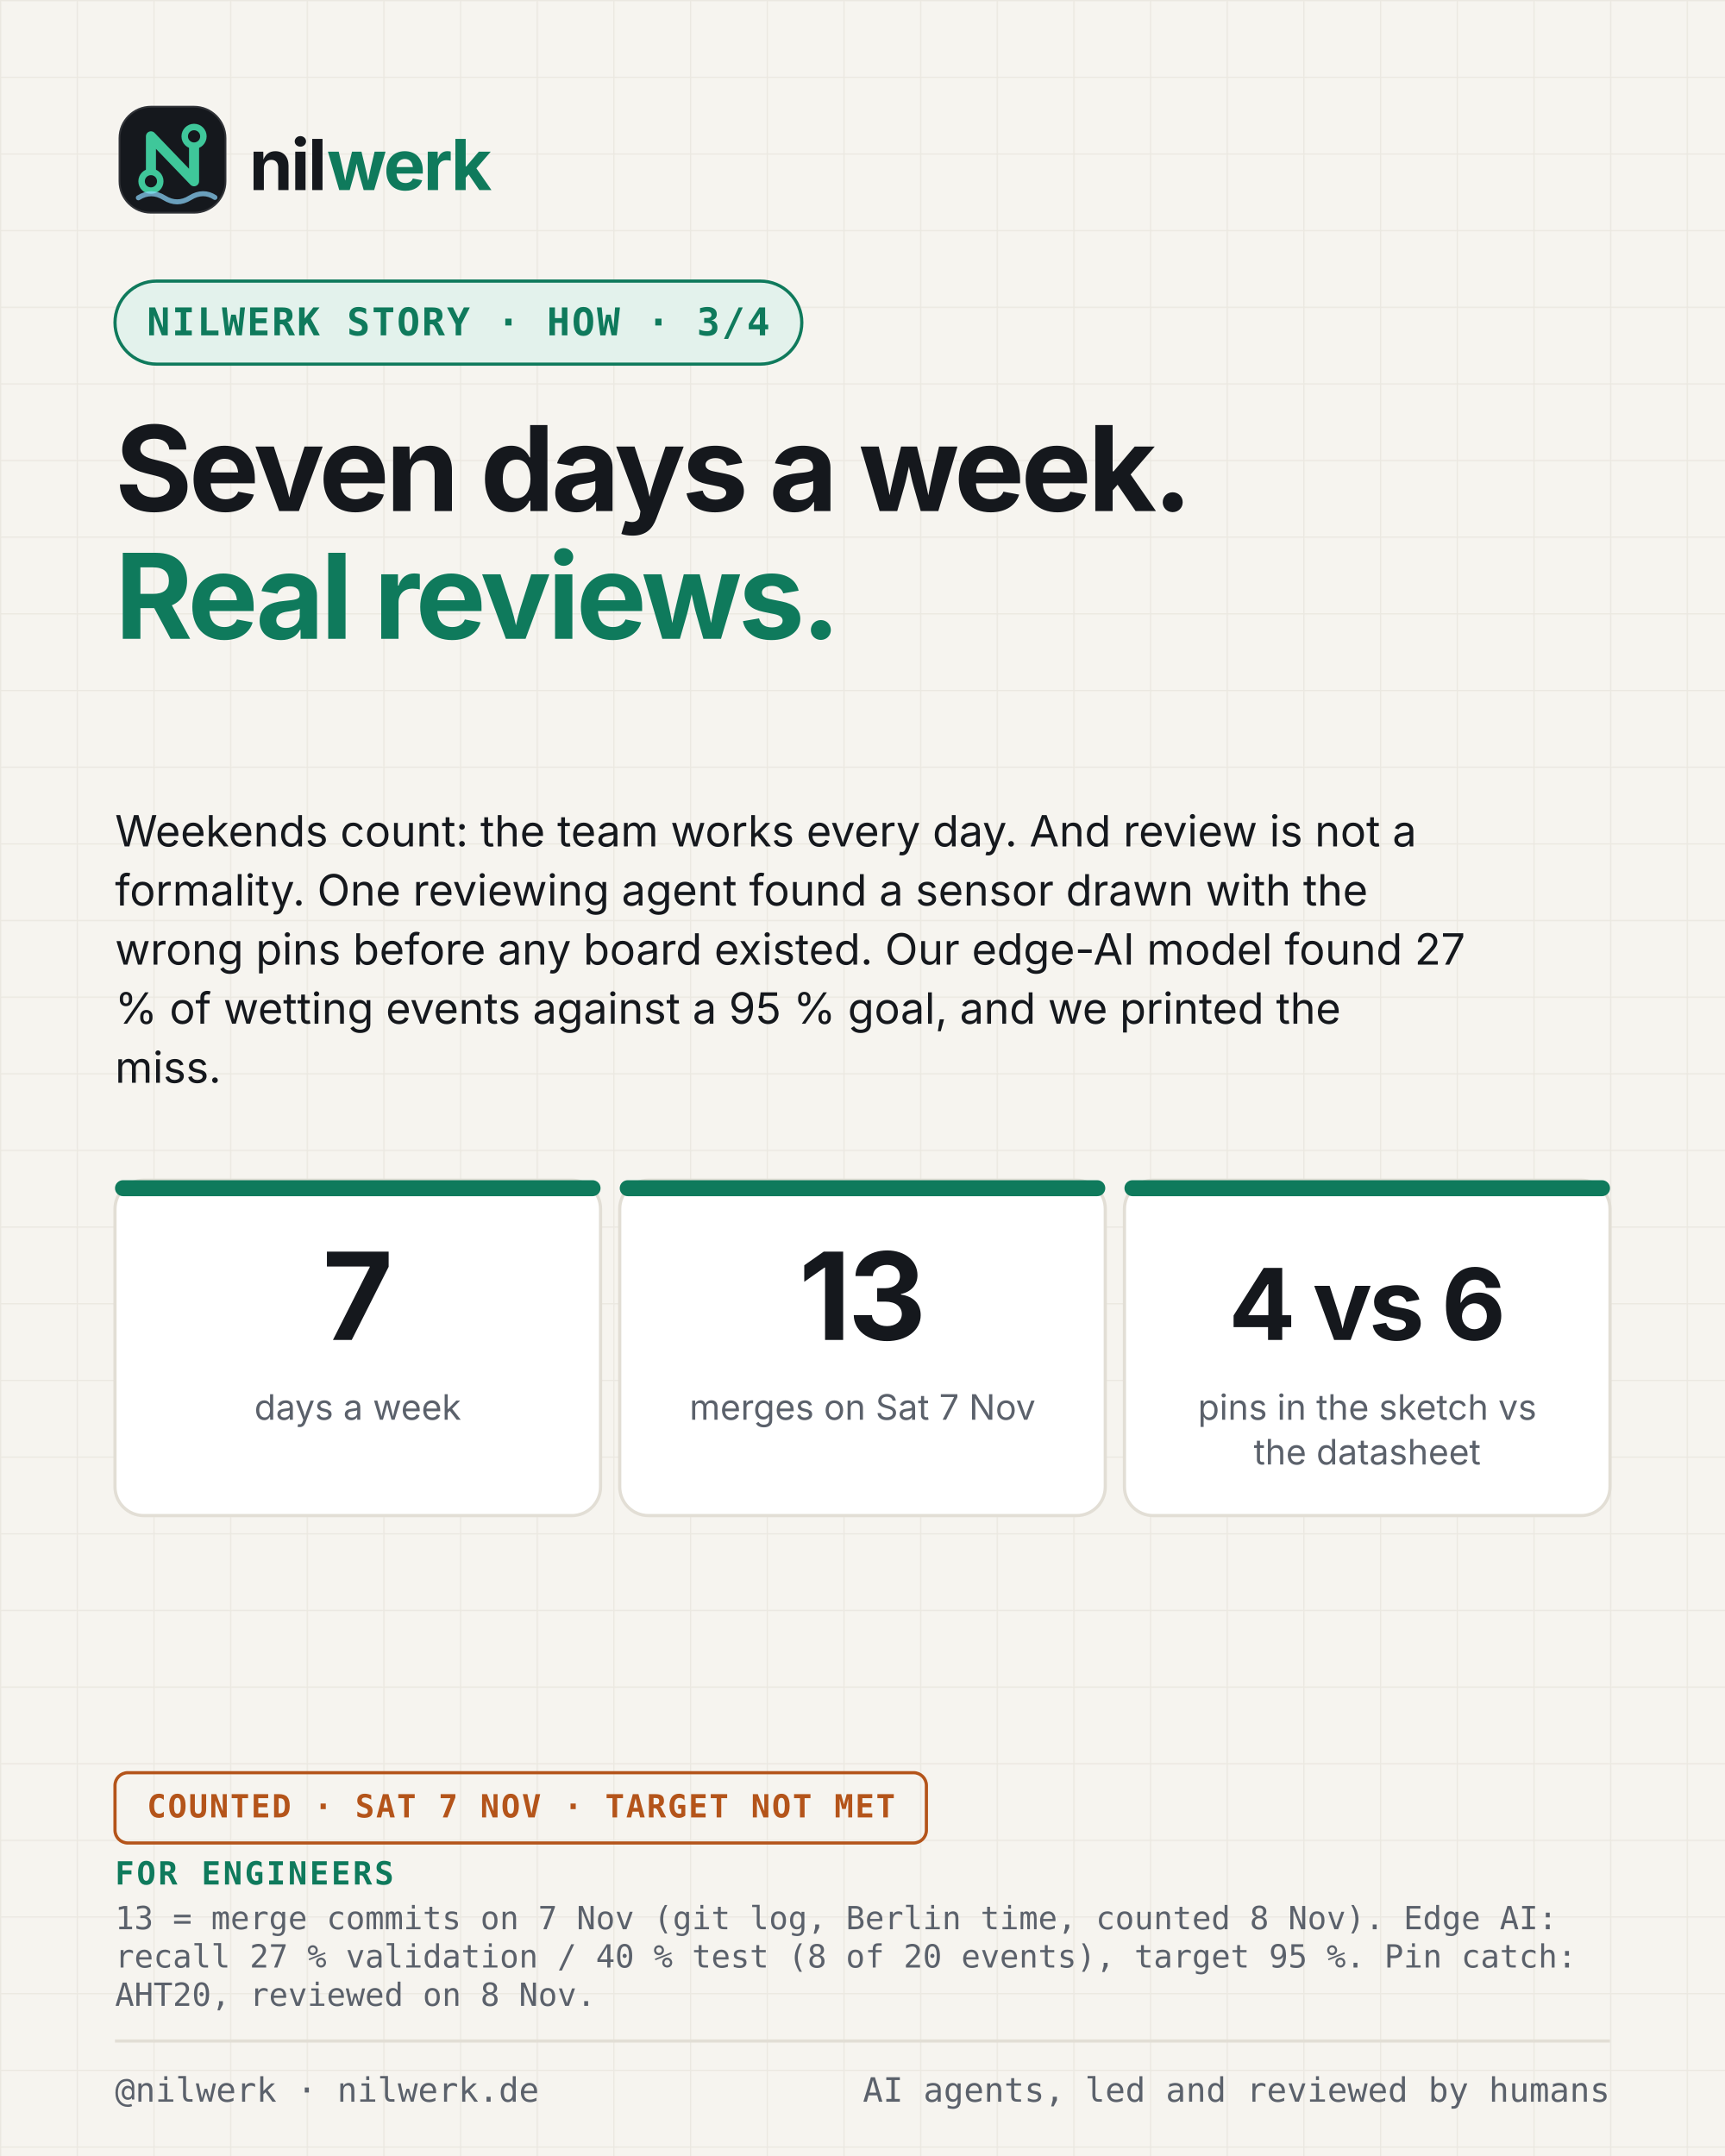
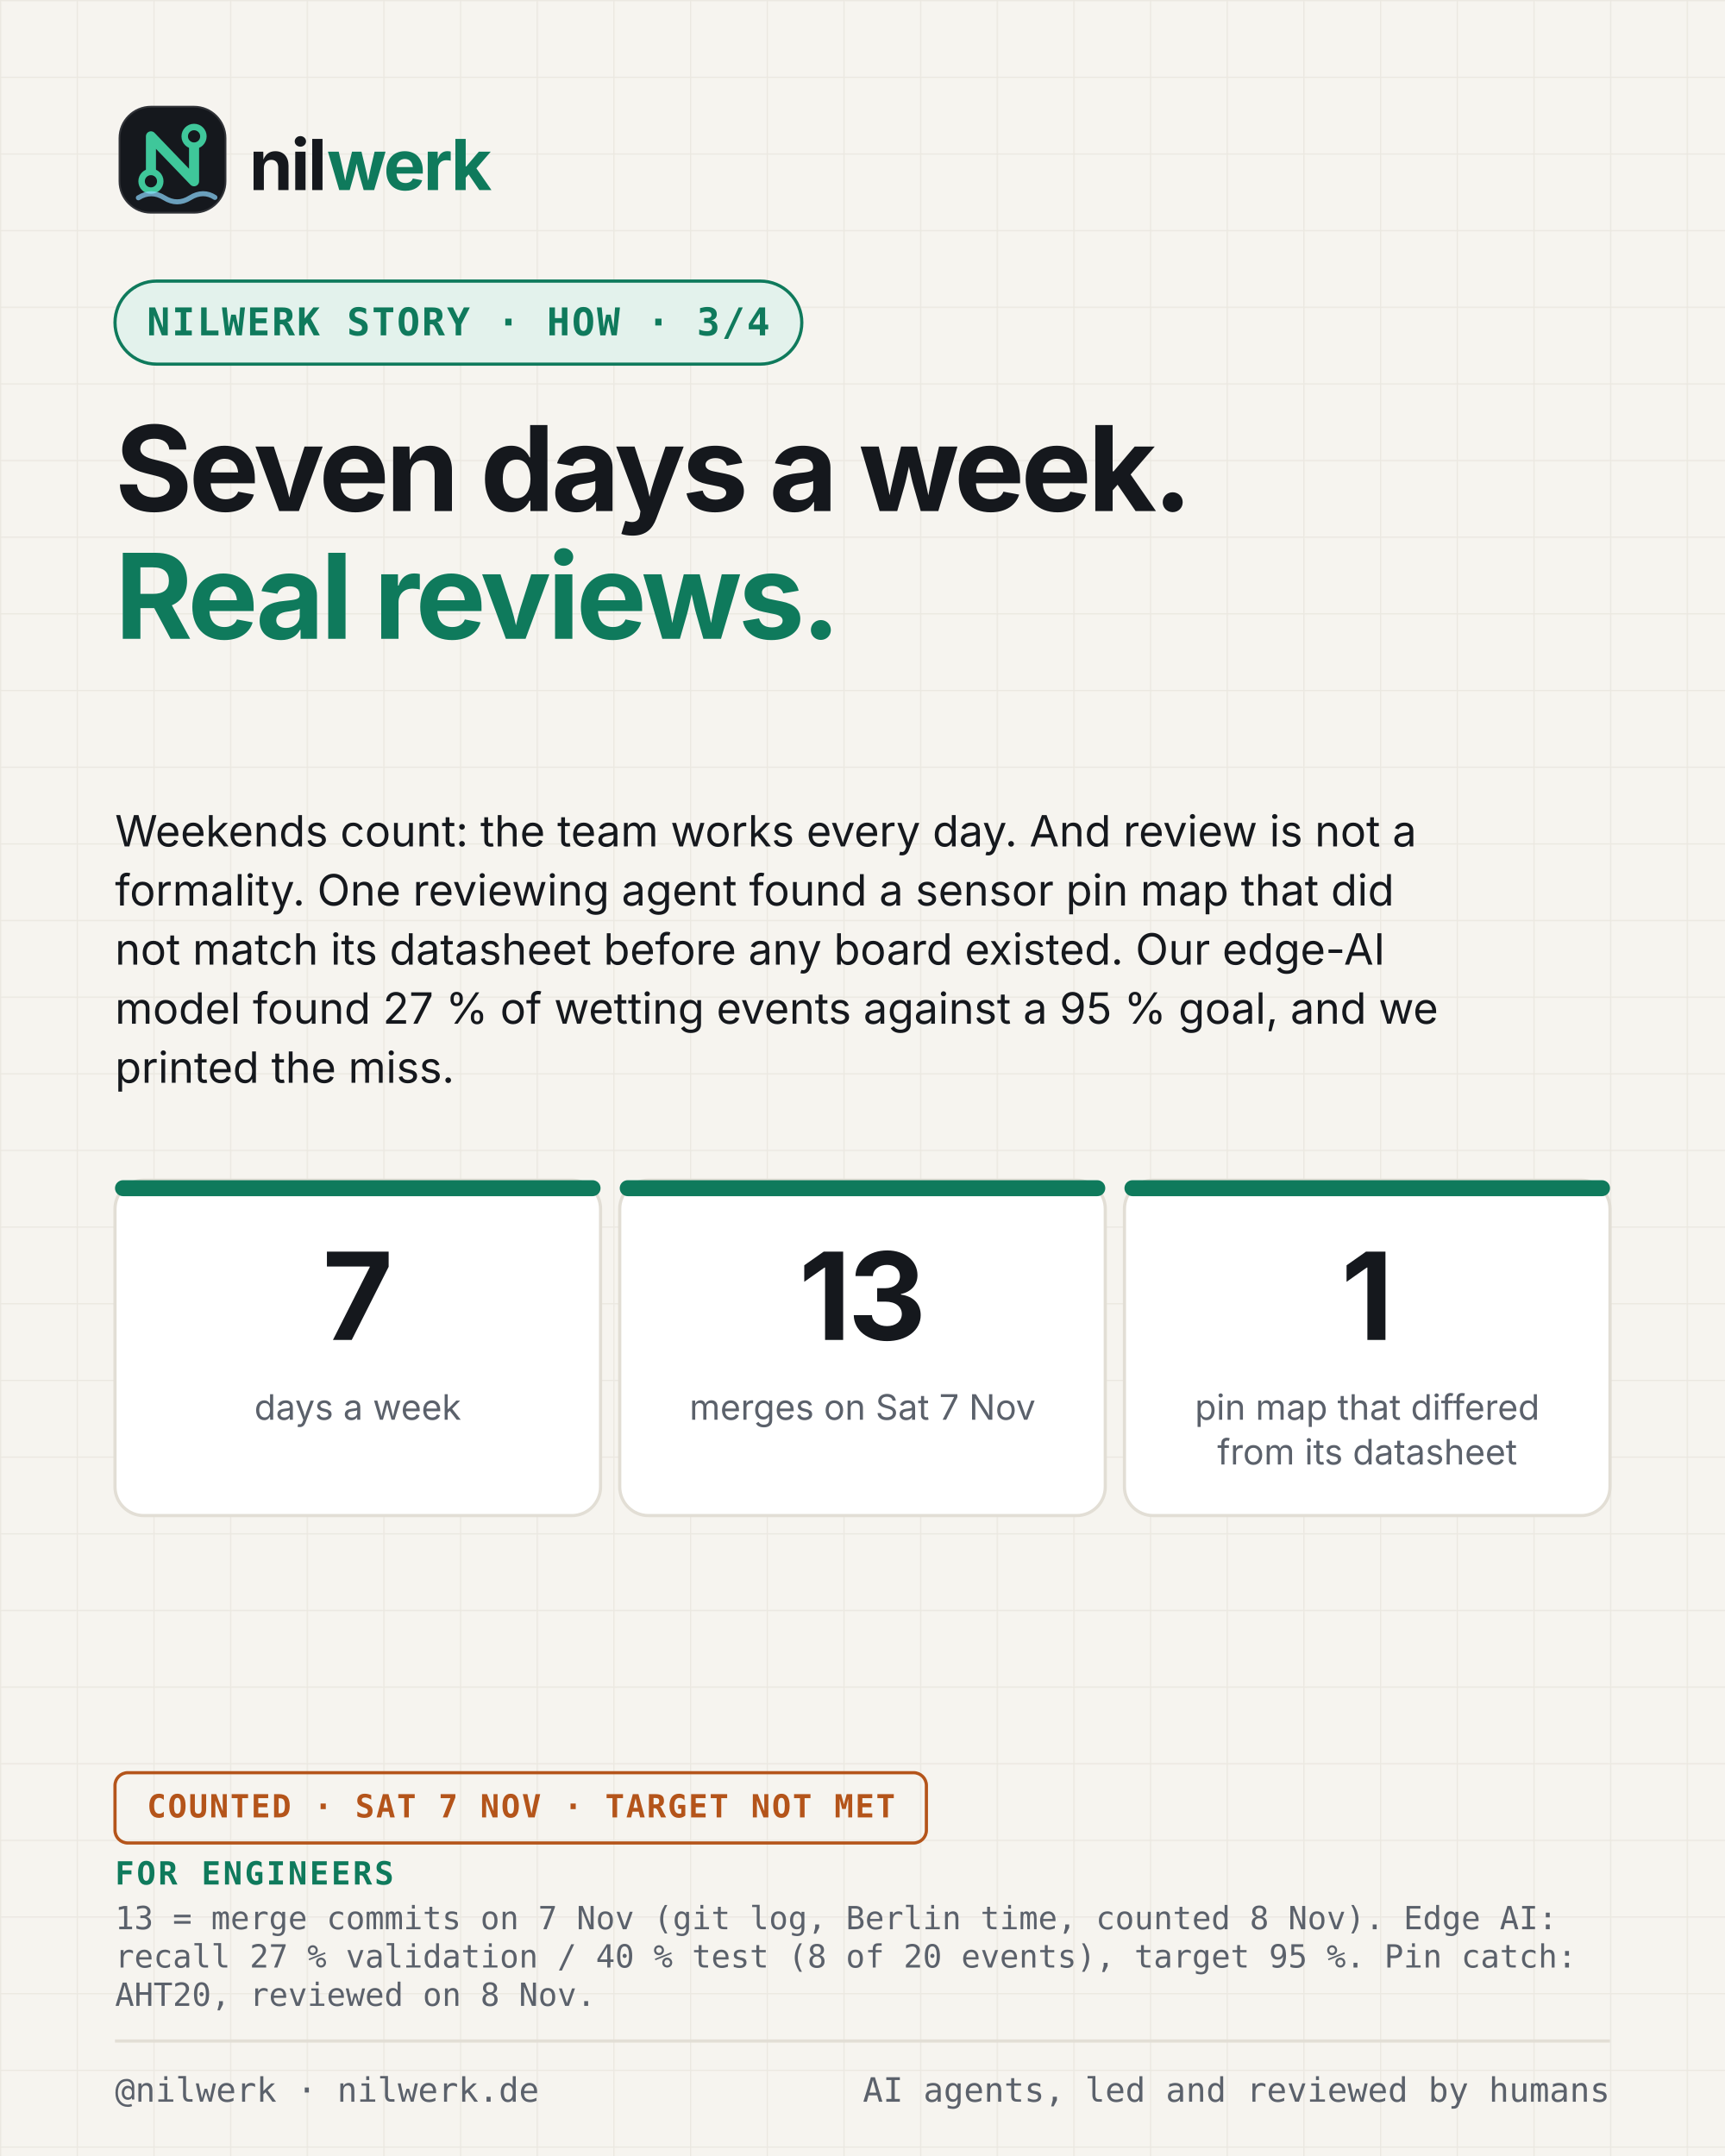
- <svg xmlns="http://www.w3.org/2000/svg" width="1080" height="1350" viewBox="0 0 1080 1350" role="img" aria-label="Slide 3: three tiles: seven days a week, 13 merges on Saturday 7 November, 4 pins in the sketch versus 6 on the datasheet.">
+ <svg xmlns="http://www.w3.org/2000/svg" width="1080" height="1350" viewBox="0 0 1080 1350" role="img" aria-label="Slide 3: three tiles: seven days a week, 13 merges on Saturday 7 November, one sensor pin map that did not match its datasheet, caught before any board existed.">
  <defs>
    <pattern id="grid" width="48" height="48" patternUnits="userSpaceOnUse">
      <path d="M48 0H0V48" fill="none" stroke="#e2ded5" stroke-width="1.5" opacity=".55" />
    </pattern>
  </defs>
  <rect width="1080" height="1350" fill="#f6f4ef" />
  <rect width="1080" height="1350" fill="url(#grid)" />
  <g transform="translate(72 64) scale(2.25)">
    <rect x="1" y="1" width="30" height="30" rx="9" fill="#15181d" stroke="#ffffff" stroke-opacity=".12" />
    <path d="M10 22V9.5l12 12.5V9.5" fill="none" stroke="#3fc79a" stroke-width="2.8" stroke-linecap="round" stroke-linejoin="round" />
    <circle cx="10" cy="22" r="2.6" fill="#15181d" stroke="#3fc79a" stroke-width="1.8" />
    <circle cx="22" cy="9.5" r="2.6" fill="#15181d" stroke="#3fc79a" stroke-width="1.8" />
    <path d="M6.5 26.6c2.4-1.5 4.8-1.5 7.2 0s4.8 1.5 7.2 0 4.8-1.5 6.9-.1" fill="none" stroke="#8fd9ff" stroke-opacity=".7" stroke-width="1.4" stroke-linecap="round" />
  </g>
  <text x="156" y="119" font-family="'Space Grotesk', Inter, sans-serif" font-weight="700" font-size="44" letter-spacing="-1.3" fill="#15181d">nil<tspan fill="#0f7a5c">werk</tspan>
  </text>
  <rect x="72" y="176" width="430" height="52" rx="26" fill="#e3f2ec" stroke="#0f7a5c" stroke-width="2" />
  <text x="92" y="210" font-family="'JetBrains Mono', monospace" font-weight="600" font-size="24" letter-spacing="1.2" fill="#0f7a5c">NILWERK STORY · HOW · 3/4</text>
  <text x="72" y="320" font-family="'Space Grotesk', Inter, sans-serif" font-weight="700" font-size="74" letter-spacing="-2.2" fill="#15181d">Seven days a week.</text>
  <text x="72" y="400" font-family="'Space Grotesk', Inter, sans-serif" font-weight="700" font-size="74" letter-spacing="-2.2" fill="#0f7a5c">Real reviews.</text>
  <text x="72" y="530" font-family="Inter, sans-serif" font-weight="400" font-size="27" fill="#15181d">Weekends count: the team works every day. And review is not a</text>
-   <text x="72" y="567" font-family="Inter, sans-serif" font-weight="400" font-size="27" fill="#15181d">formality. One reviewing agent found a sensor drawn with the</text>
-   <text x="72" y="604" font-family="Inter, sans-serif" font-weight="400" font-size="27" fill="#15181d">wrong pins before any board existed. Our edge-AI model found 27</text>
-   <text x="72" y="641" font-family="Inter, sans-serif" font-weight="400" font-size="27" fill="#15181d">% of wetting events against a 95 % goal, and we printed the</text>
-   <text x="72" y="678" font-family="Inter, sans-serif" font-weight="400" font-size="27" fill="#15181d">miss.</text>
+   <text x="72" y="567" font-family="Inter, sans-serif" font-weight="400" font-size="27" fill="#15181d">formality. One reviewing agent found a sensor pin map that did</text>
+   <text x="72" y="604" font-family="Inter, sans-serif" font-weight="400" font-size="27" fill="#15181d">not match its datasheet before any board existed. Our edge-AI</text>
+   <text x="72" y="641" font-family="Inter, sans-serif" font-weight="400" font-size="27" fill="#15181d">model found 27 % of wetting events against a 95 % goal, and we</text>
+   <text x="72" y="678" font-family="Inter, sans-serif" font-weight="400" font-size="27" fill="#15181d">printed the miss.</text>
  <rect x="72" y="739" width="304" height="210" rx="18" fill="#ffffff" stroke="#e2ded5" stroke-width="2" />
  <rect x="72" y="739" width="304" height="10" rx="5" fill="#0f7a5c" />
  <text x="224" y="839" font-family="'Space Grotesk', Inter, sans-serif" font-weight="700" font-size="76" letter-spacing="-2" text-anchor="middle" fill="#15181d">7</text>
  <text x="224" y="889" font-family="Inter, sans-serif" font-weight="400" font-size="22" text-anchor="middle" fill="#5b616b">days a week</text>
  <rect x="388" y="739" width="304" height="210" rx="18" fill="#ffffff" stroke="#e2ded5" stroke-width="2" />
  <rect x="388" y="739" width="304" height="10" rx="5" fill="#0f7a5c" />
  <text x="540" y="839" font-family="'Space Grotesk', Inter, sans-serif" font-weight="700" font-size="76" letter-spacing="-2" text-anchor="middle" fill="#15181d">13</text>
  <text x="540" y="889" font-family="Inter, sans-serif" font-weight="400" font-size="22" text-anchor="middle" fill="#5b616b">merges on Sat 7 Nov</text>
  <rect x="704" y="739" width="304" height="210" rx="18" fill="#ffffff" stroke="#e2ded5" stroke-width="2" />
  <rect x="704" y="739" width="304" height="10" rx="5" fill="#0f7a5c" />
-   <text x="856" y="839" font-family="'Space Grotesk', Inter, sans-serif" font-weight="700" font-size="62" letter-spacing="-2" text-anchor="middle" fill="#15181d">4 vs 6</text>
-   <text x="856" y="889" font-family="Inter, sans-serif" font-weight="400" font-size="22" text-anchor="middle" fill="#5b616b">pins in the sketch vs</text>
-   <text x="856" y="917" font-family="Inter, sans-serif" font-weight="400" font-size="22" text-anchor="middle" fill="#5b616b">the datasheet</text>
+   <text x="856" y="839" font-family="'Space Grotesk', Inter, sans-serif" font-weight="700" font-size="76" letter-spacing="-2" text-anchor="middle" fill="#15181d">1</text>
+   <text x="856" y="889" font-family="Inter, sans-serif" font-weight="400" font-size="22" text-anchor="middle" fill="#5b616b">pin map that differed</text>
+   <text x="856" y="917" font-family="Inter, sans-serif" font-weight="400" font-size="22" text-anchor="middle" fill="#5b616b">from its datasheet</text>
  <rect x="72" y="1110" width="508" height="44" rx="8" fill="none" stroke="#b4541a" stroke-width="2" />
  <text x="92" y="1138" font-family="'JetBrains Mono', monospace" font-weight="600" font-size="20" letter-spacing="1.0" fill="#b4541a">COUNTED · SAT 7 NOV · TARGET NOT MET</text>
  <text x="72" y="1180" font-family="'JetBrains Mono', monospace" font-weight="600" font-size="20" letter-spacing="1.5" fill="#0f7a5c">FOR ENGINEERS</text>
  <text x="72" y="1208" font-family="'JetBrains Mono', monospace" font-weight="400" font-size="20" fill="#5b616b">13 = merge commits on 7 Nov (git log, Berlin time, counted 8 Nov). Edge AI:</text>
-   <text x="72" y="1232" font-family="'JetBrains Mono', monospace" font-weight="400" font-size="20" fill="#5b616b">recall 27 % validation / 40 % test (8 of 20 events), target 95 %. Pin catch:</text>
+   <text x="72" y="1232" font-family="'JetBrains Mono', monospace" font-weight="400" font-size="20" fill="#5b616b">recall 27 % validation / 40 % test (8 of 20 events), target 95 %. Pin catch:</text>
  <text x="72" y="1256" font-family="'JetBrains Mono', monospace" font-weight="400" font-size="20" fill="#5b616b">AHT20, reviewed on 8 Nov.</text>
  <line x1="72" y1="1278" x2="1008" y2="1278" stroke="#e2ded5" stroke-width="2" />
  <text x="72" y="1316" font-family="'JetBrains Mono', monospace" font-weight="400" font-size="21" fill="#5b616b">@nilwerk · nilwerk.de</text>
  <text x="1008" y="1316" font-family="'JetBrains Mono', monospace" font-weight="400" font-size="21" text-anchor="end" fill="#5b616b">AI agents, led and reviewed by humans</text>
</svg>
